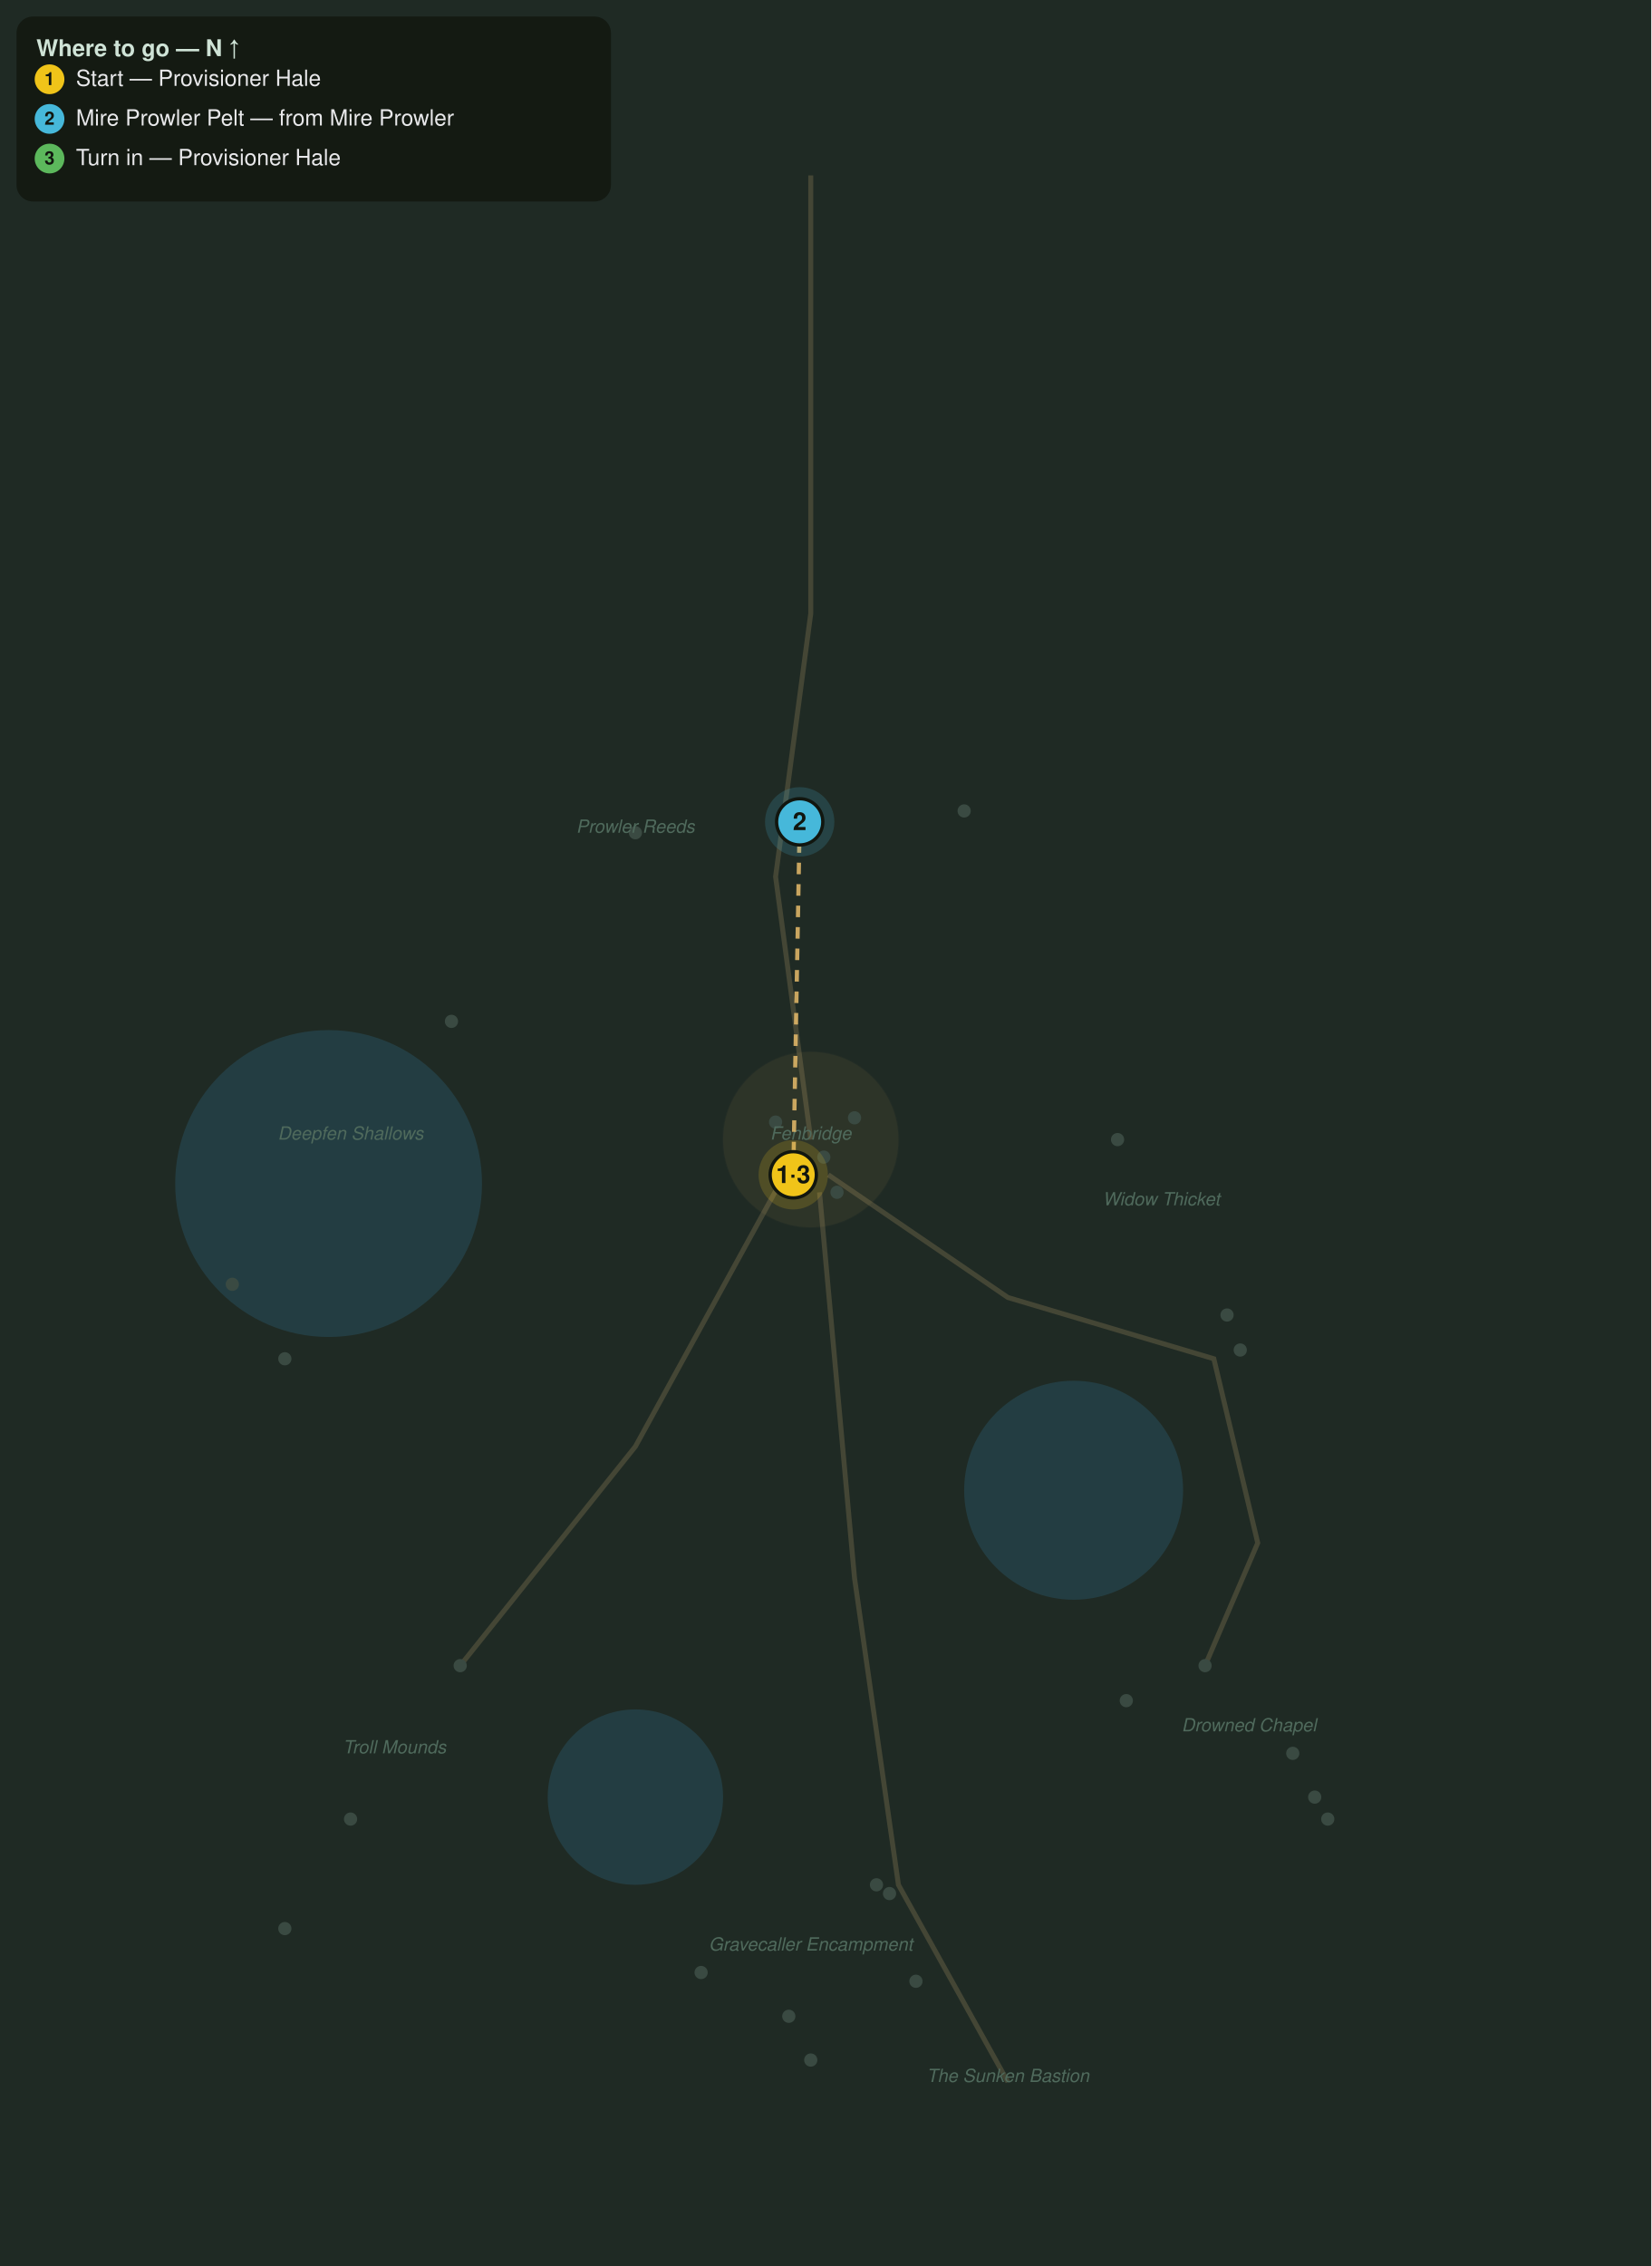
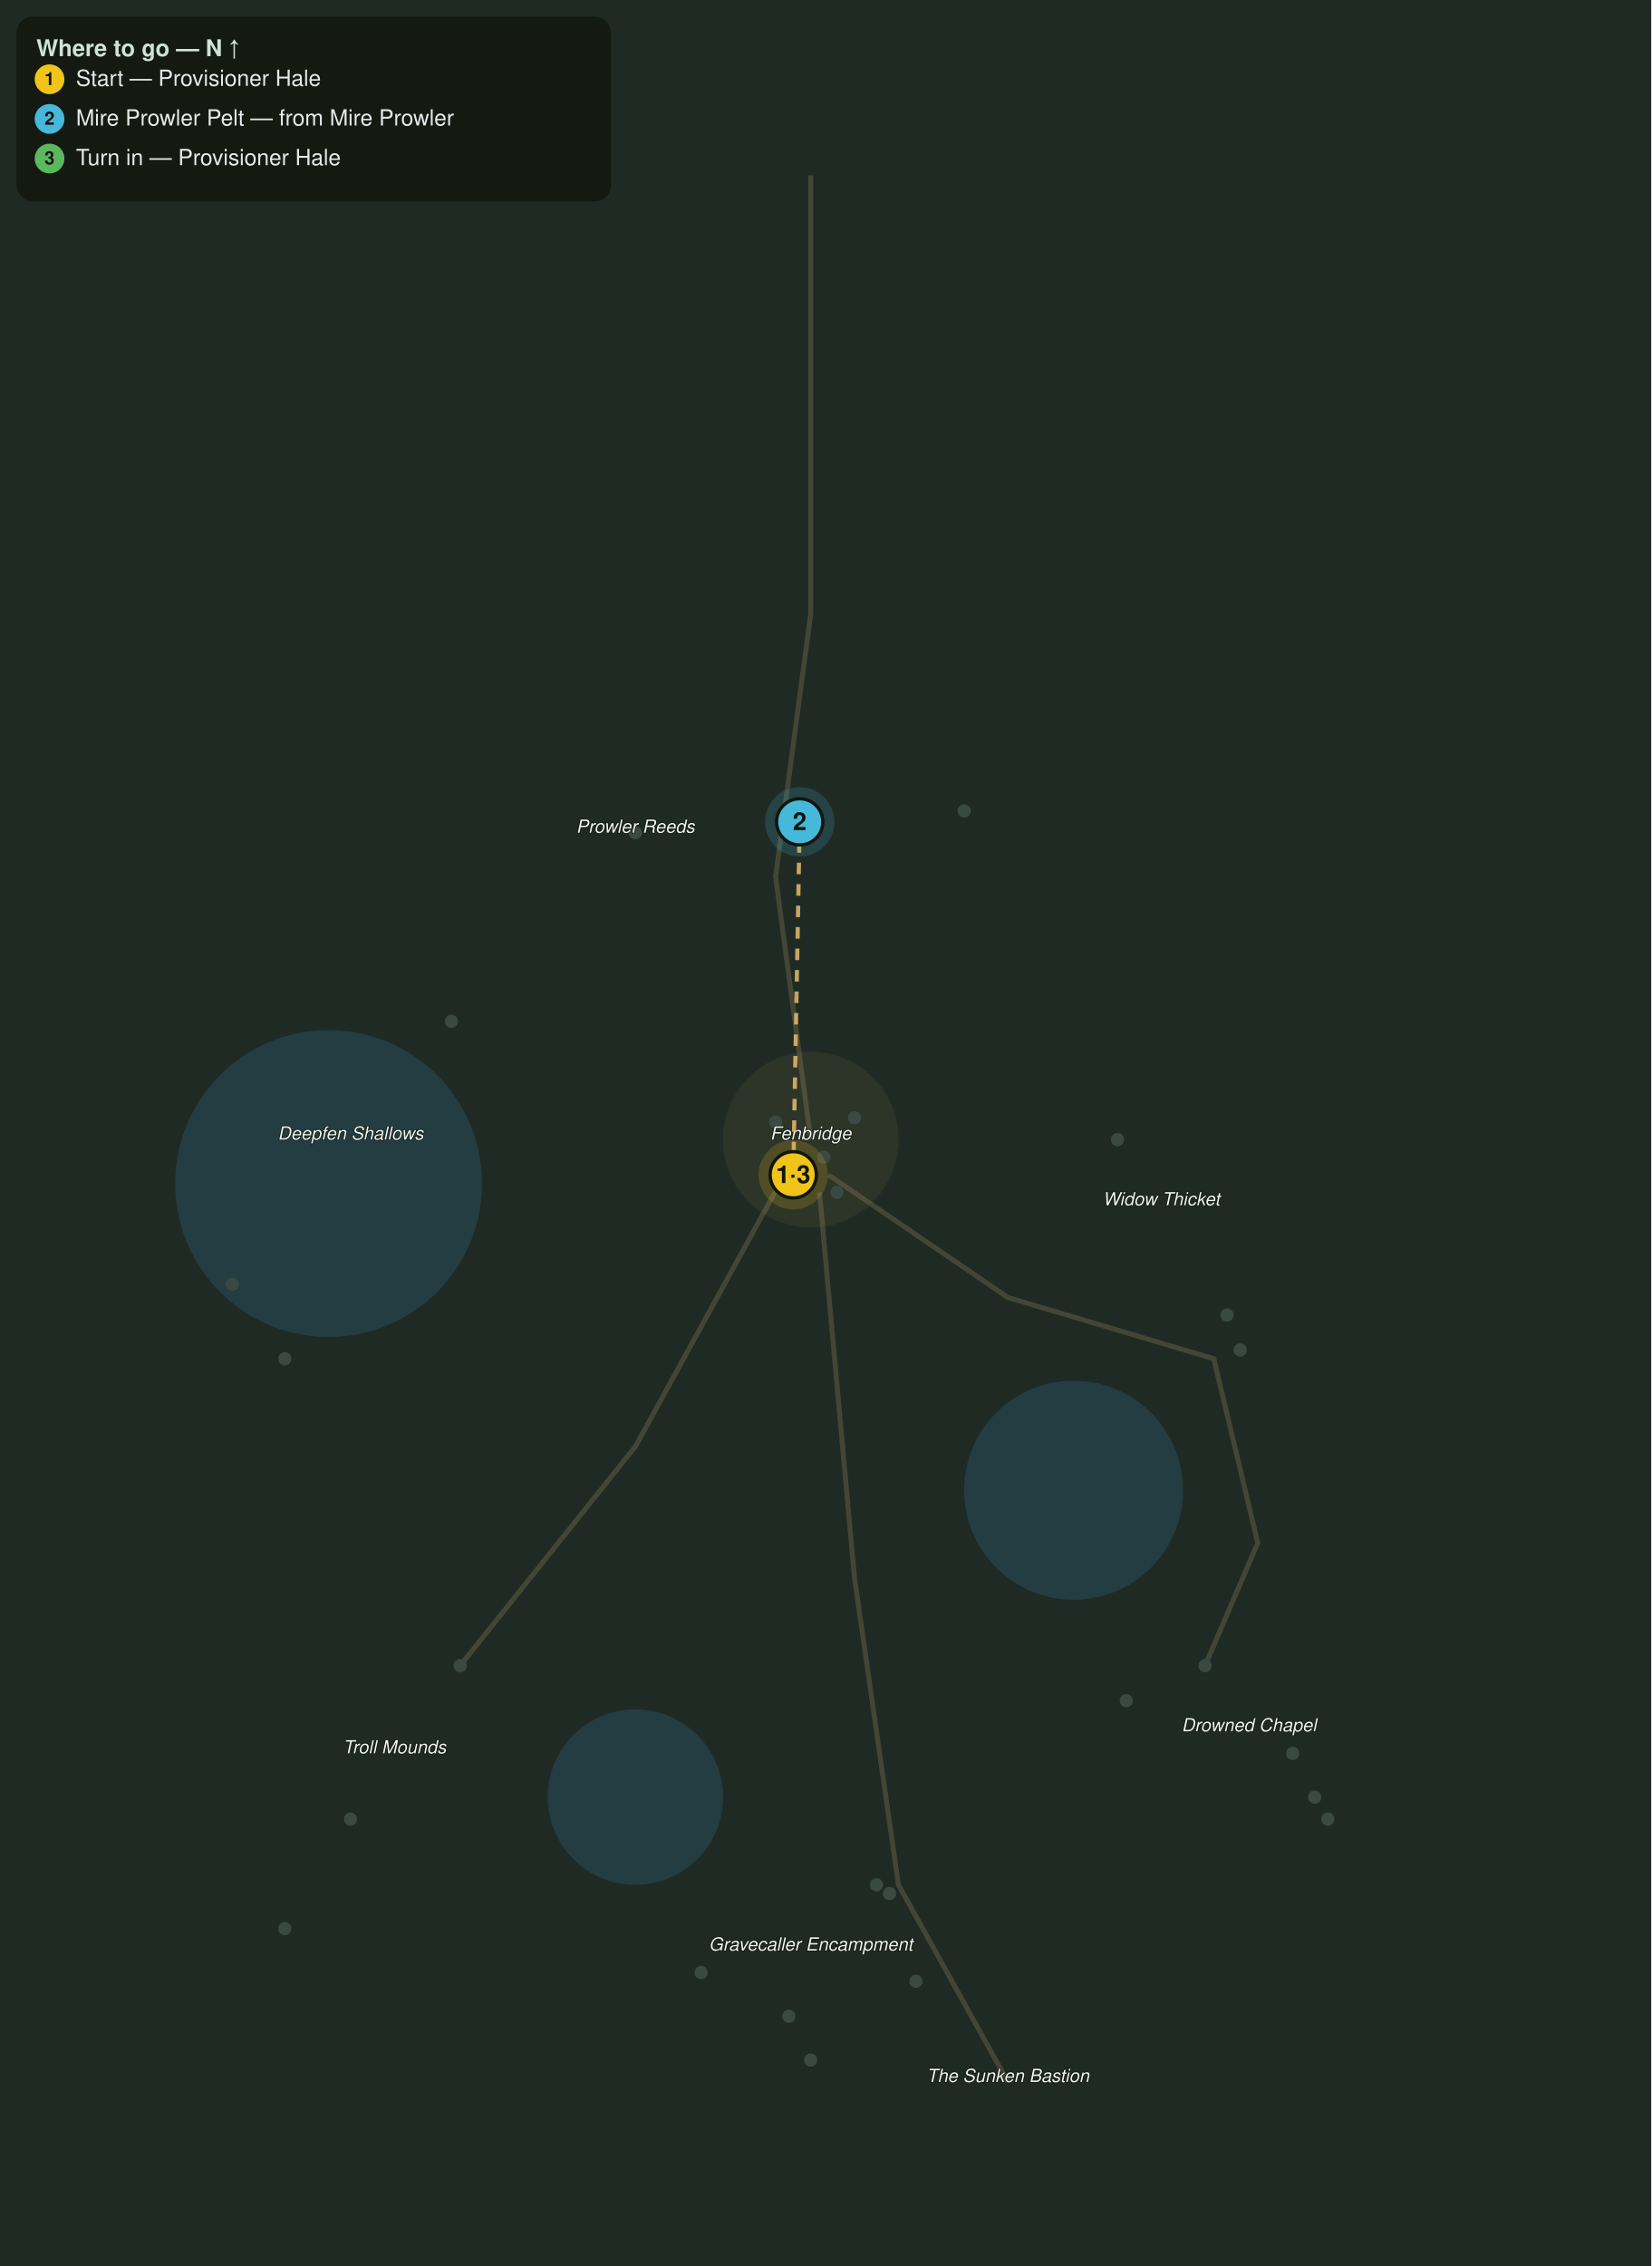
<svg xmlns="http://www.w3.org/2000/svg" viewBox="0 0 1000 1372" font-family="Segoe UI, Helvetica, Arial, sans-serif">
  <rect width="1000" height="1372" fill="#1f2a24" />
  <circle cx="199.0" cy="716.6" r="92.9" fill="#2f6f8f" opacity="0.28" />
  <circle cx="650.2" cy="902.3" r="66.3" fill="#2f6f8f" opacity="0.28" />
  <circle cx="384.8" cy="1088.1" r="53.1" fill="#2f6f8f" opacity="0.28" />
  <path d="M491.0 106.2 L491.0 371.5 L469.7 530.8 L491.0 690.0" fill="none" stroke="#8a7a55" stroke-width="3" opacity="0.35" />
  <path d="M501.6 711.3 L610.4 785.6 L735.1 822.7 L761.7 934.2 L729.8 1008.5" fill="none" stroke="#8a7a55" stroke-width="3" opacity="0.35" />
  <path d="M475.1 711.3 L384.8 875.8 L278.7 1008.5" fill="none" stroke="#8a7a55" stroke-width="3" opacity="0.35" />
  <path d="M496.3 721.9 L517.5 955.4 L544.1 1141.2 L610.4 1260.6" fill="none" stroke="#8a7a55" stroke-width="3" opacity="0.35" />
  <circle cx="491.0" cy="690.0" r="53.1" fill="#caa15a" opacity="0.08" stroke="#caa15a" stroke-width="1" stroke-opacity="0.3" />
  <circle cx="384.8" cy="504.2" r="4" fill="#3a4a42" />
  <circle cx="583.9" cy="491.0" r="4" fill="#3a4a42" />
  <circle cx="273.4" cy="618.4" r="4" fill="#3a4a42" />
  <circle cx="172.5" cy="822.7" r="4" fill="#3a4a42" />
  <circle cx="140.7" cy="777.6" r="4" fill="#3a4a42" />
  <circle cx="676.8" cy="690.0" r="4" fill="#3a4a42" />
  <circle cx="743.1" cy="796.2" r="4" fill="#3a4a42" />
  <circle cx="751.1" cy="817.4" r="4" fill="#3a4a42" />
  <circle cx="729.8" cy="1008.5" r="4" fill="#3a4a42" />
  <circle cx="796.2" cy="1088.1" r="4" fill="#3a4a42" />
  <circle cx="804.1" cy="1101.4" r="4" fill="#3a4a42" />
  <circle cx="278.7" cy="1008.5" r="4" fill="#3a4a42" />
  <circle cx="212.3" cy="1101.4" r="4" fill="#3a4a42" />
  <circle cx="172.5" cy="1167.7" r="4" fill="#3a4a42" />
  <circle cx="530.8" cy="1141.2" r="4" fill="#3a4a42" />
  <circle cx="424.6" cy="1194.3" r="4" fill="#3a4a42" />
  <circle cx="477.7" cy="1220.8" r="4" fill="#3a4a42" />
  <circle cx="538.7" cy="1146.5" r="4" fill="#3a4a42" />
  <circle cx="554.7" cy="1199.6" r="4" fill="#3a4a42" />
  <circle cx="491.0" cy="1247.3" r="4" fill="#3a4a42" />
  <circle cx="682.1" cy="1029.7" r="4" fill="#3a4a42" />
  <circle cx="782.9" cy="1061.6" r="4" fill="#3a4a42" />
  <circle cx="498.9" cy="700.6" r="4" fill="#3a4a42" />
  <circle cx="469.7" cy="679.4" r="4" fill="#3a4a42" />
  <circle cx="480.4" cy="711.3" r="4" fill="#3a4a42" />
  <circle cx="517.5" cy="676.8" r="4" fill="#3a4a42" />
  <circle cx="506.9" cy="721.9" r="4" fill="#3a4a42" />
-   <text x="491.0" y="690.0" fill="#4f6a5c" font-size="11" font-style="italic" text-anchor="middle">Fenbridge</text>
-   <text x="384.8" y="504.2" fill="#4f6a5c" font-size="11" font-style="italic" text-anchor="middle">Prowler Reeds</text>
-   <text x="212.3" y="690.0" fill="#4f6a5c" font-size="11" font-style="italic" text-anchor="middle">Deepfen Shallows</text>
-   <text x="703.3" y="729.8" fill="#4f6a5c" font-size="11" font-style="italic" text-anchor="middle">Widow Thicket</text>
-   <text x="756.4" y="1048.3" fill="#4f6a5c" font-size="11" font-style="italic" text-anchor="middle">Drowned Chapel</text>
-   <text x="238.9" y="1061.6" fill="#4f6a5c" font-size="11" font-style="italic" text-anchor="middle">Troll Mounds</text>
-   <text x="491.0" y="1181.0" fill="#4f6a5c" font-size="11" font-style="italic" text-anchor="middle">Gravecaller Encampment</text>
-   <text x="610.4" y="1260.6" fill="#4f6a5c" font-size="11" font-style="italic" text-anchor="middle">The Sunken Bastion</text>
+   <text x="491.0" y="690.0" fill="#eef4ee" font-size="11" font-style="italic" text-anchor="middle" stroke="#10160f" stroke-width="0.8" paint-order="stroke">Fenbridge</text>
+   <text x="384.8" y="504.2" fill="#eef4ee" font-size="11" font-style="italic" text-anchor="middle" stroke="#10160f" stroke-width="0.8" paint-order="stroke">Prowler Reeds</text>
+   <text x="212.3" y="690.0" fill="#eef4ee" font-size="11" font-style="italic" text-anchor="middle" stroke="#10160f" stroke-width="0.8" paint-order="stroke">Deepfen Shallows</text>
+   <text x="703.3" y="729.8" fill="#eef4ee" font-size="11" font-style="italic" text-anchor="middle" stroke="#10160f" stroke-width="0.8" paint-order="stroke">Widow Thicket</text>
+   <text x="756.4" y="1048.3" fill="#eef4ee" font-size="11" font-style="italic" text-anchor="middle" stroke="#10160f" stroke-width="0.8" paint-order="stroke">Drowned Chapel</text>
+   <text x="238.9" y="1061.6" fill="#eef4ee" font-size="11" font-style="italic" text-anchor="middle" stroke="#10160f" stroke-width="0.8" paint-order="stroke">Troll Mounds</text>
+   <text x="491.0" y="1181.0" fill="#eef4ee" font-size="11" font-style="italic" text-anchor="middle" stroke="#10160f" stroke-width="0.8" paint-order="stroke">Gravecaller Encampment</text>
+   <text x="610.4" y="1260.6" fill="#eef4ee" font-size="11" font-style="italic" text-anchor="middle" stroke="#10160f" stroke-width="0.8" paint-order="stroke">The Sunken Bastion</text>
  <path d="M480.4 711.3 L484.3 497.6" fill="none" stroke="#e6bb6a" stroke-width="2.5" stroke-dasharray="7 6" opacity="0.85" />
  <g class="qstep" data-keys="giver,turnin" data-steps="1,3">
    <circle cx="480.4" cy="711.3" r="21" fill="#f0c419" opacity="0.18" />
    <circle cx="480.4" cy="711.3" r="14" fill="#f0c419" stroke="#11160f" stroke-width="2" />
    <text x="480.4" y="716.3" fill="#11160f" font-size="15" font-weight="bold" text-anchor="middle">1·3</text>
  </g>
  <g class="qstep" data-keys="mire_prowler_pelt" data-steps="2">
    <circle cx="484.3" cy="497.6" r="21" fill="#46b8da" opacity="0.18" />
    <circle cx="484.3" cy="497.6" r="14" fill="#46b8da" stroke="#11160f" stroke-width="2" />
    <text x="484.3" y="502.6" fill="#11160f" font-size="15" font-weight="bold" text-anchor="middle">2</text>
  </g>
  <rect x="10" y="10" width="360" height="112" rx="10" fill="#11160f" opacity="0.82" />
  <text x="22" y="34" fill="#cfe3d6" font-size="14" font-weight="bold">Where to go — N ↑</text>
  <circle cx="30" cy="48" r="9" fill="#f0c419" />
  <text x="30" y="51.5" fill="#11160f" font-size="11" font-weight="bold" text-anchor="middle">1</text>
  <text x="46" y="52" fill="#e8e8ea" font-size="13.5">Start — Provisioner Hale</text>
  <circle cx="30" cy="72" r="9" fill="#46b8da" />
  <text x="30" y="75.5" fill="#11160f" font-size="11" font-weight="bold" text-anchor="middle">2</text>
  <text x="46" y="76" fill="#e8e8ea" font-size="13.5">Mire Prowler Pelt — from Mire Prowler</text>
  <circle cx="30" cy="96" r="9" fill="#5cb85c" />
  <text x="30" y="99.5" fill="#11160f" font-size="11" font-weight="bold" text-anchor="middle">3</text>
  <text x="46" y="100" fill="#e8e8ea" font-size="13.5">Turn in — Provisioner Hale</text>
</svg>
